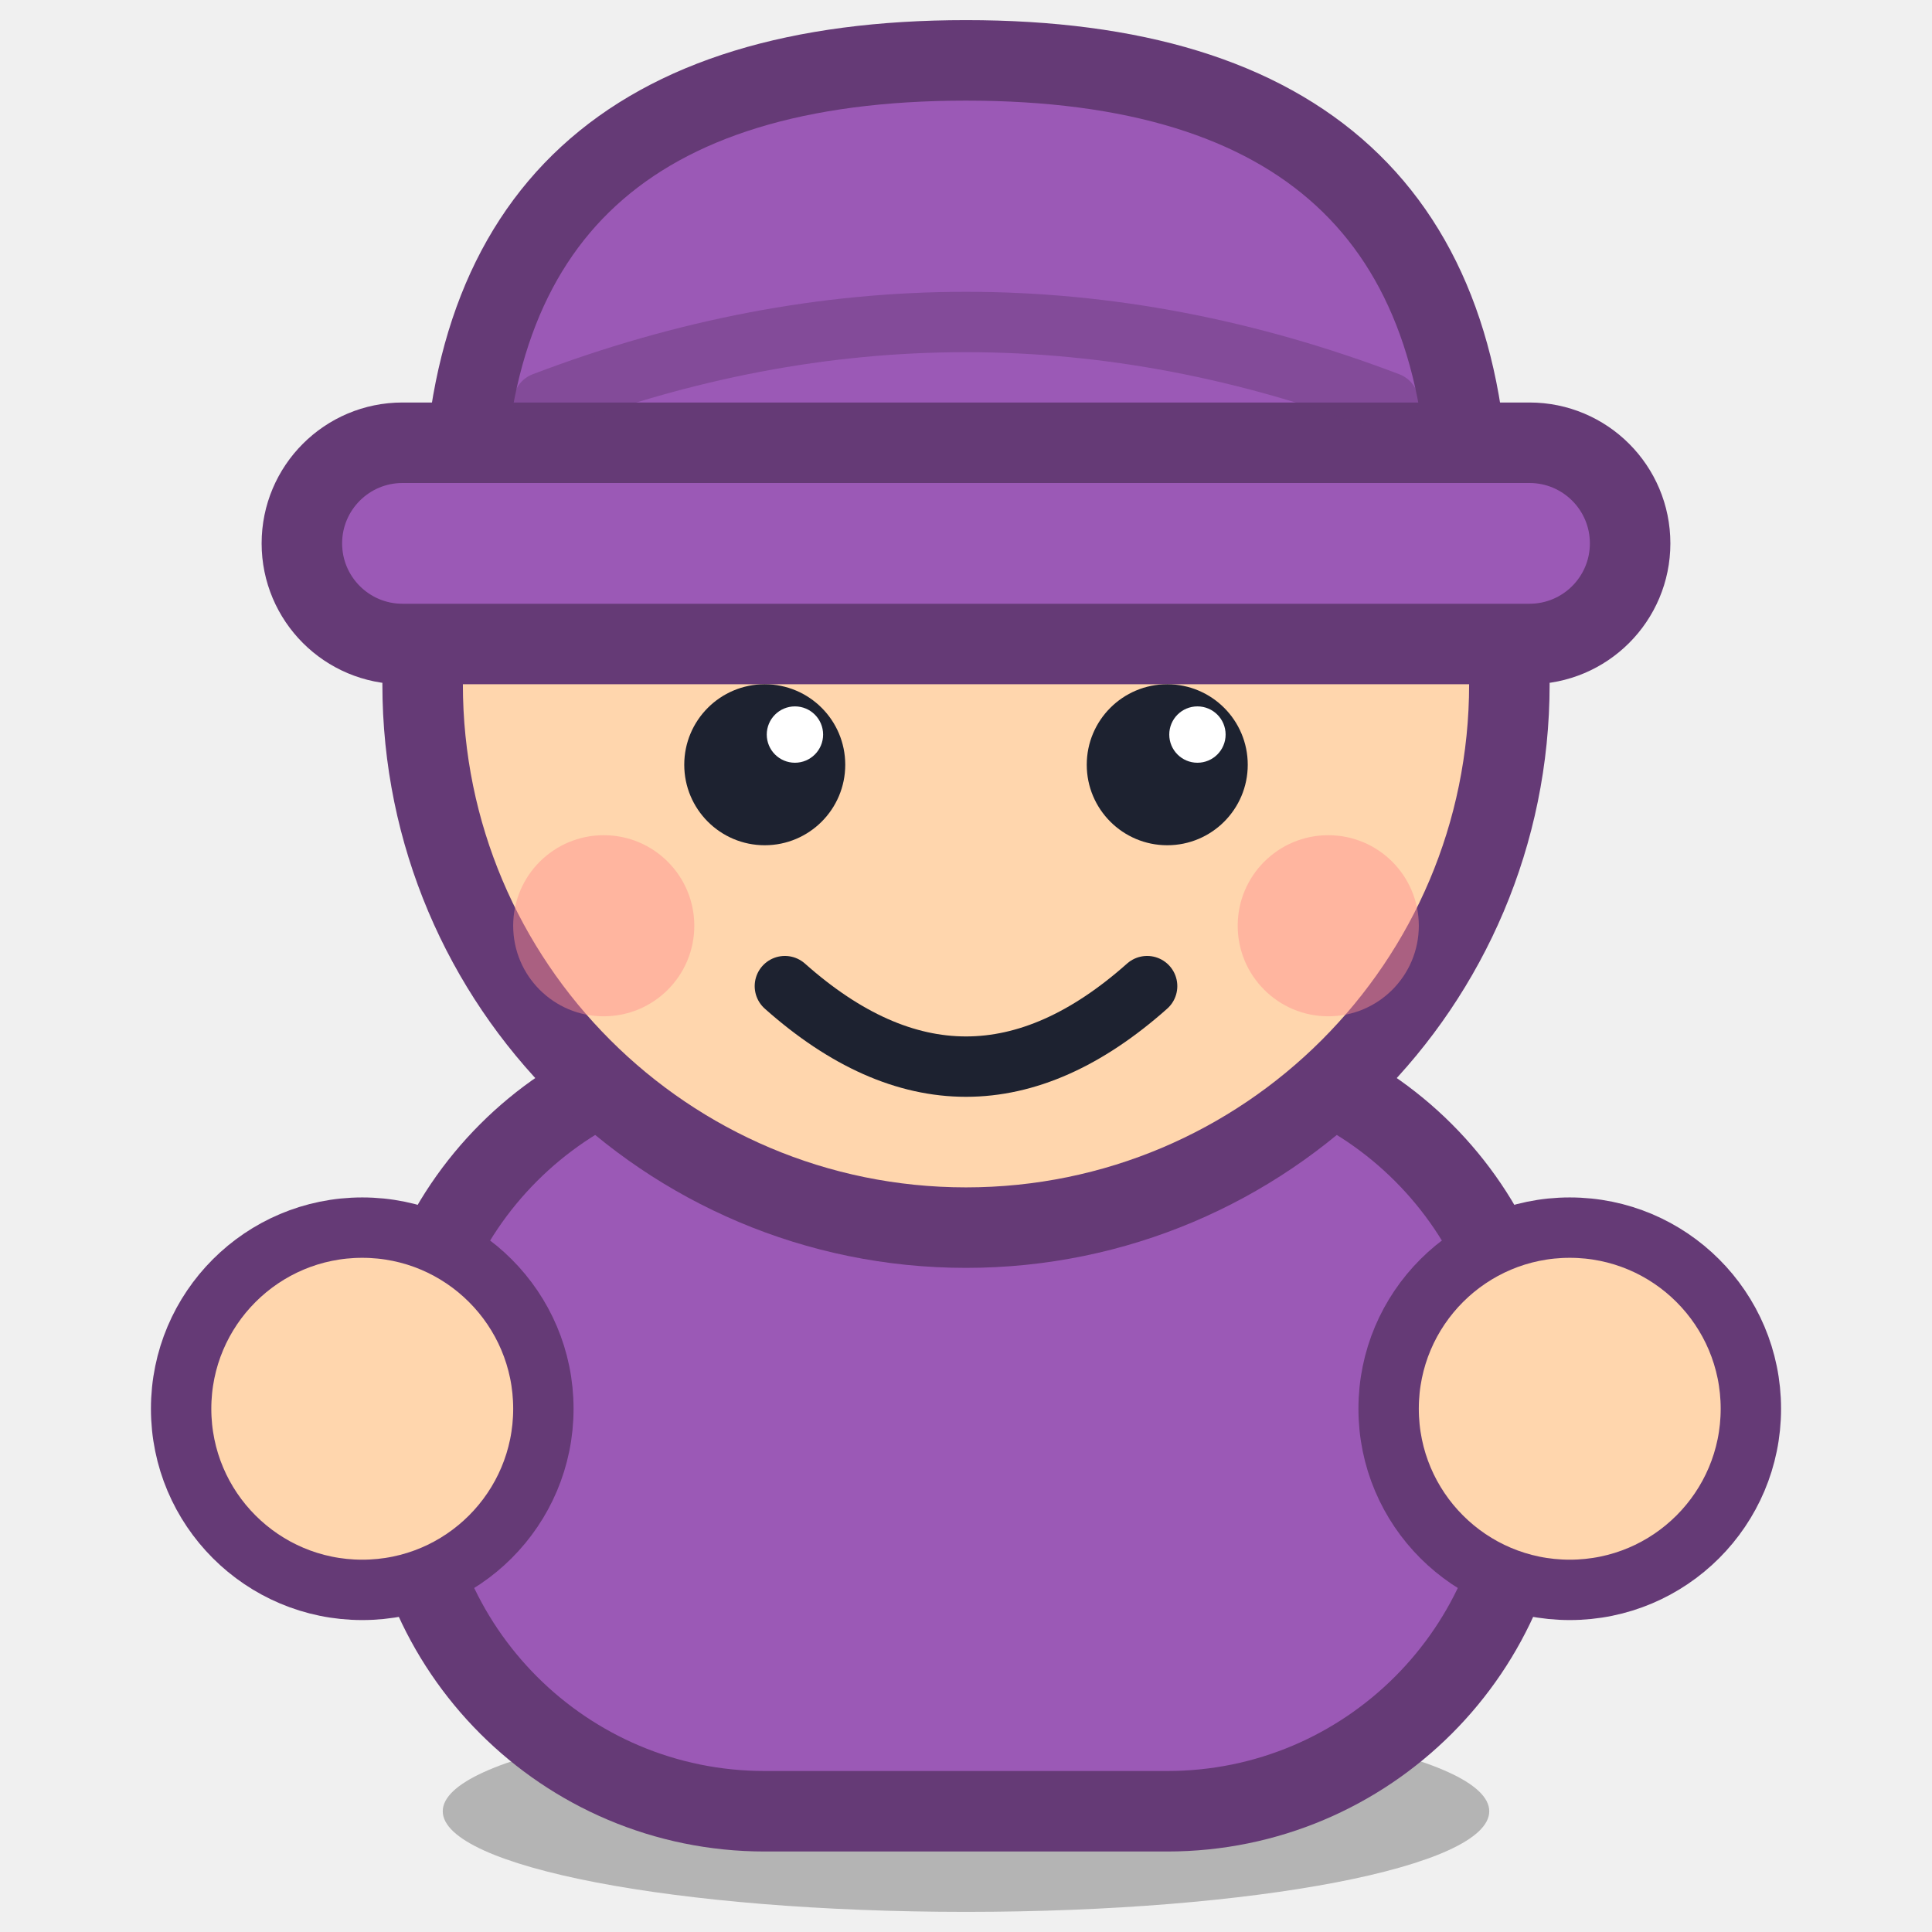
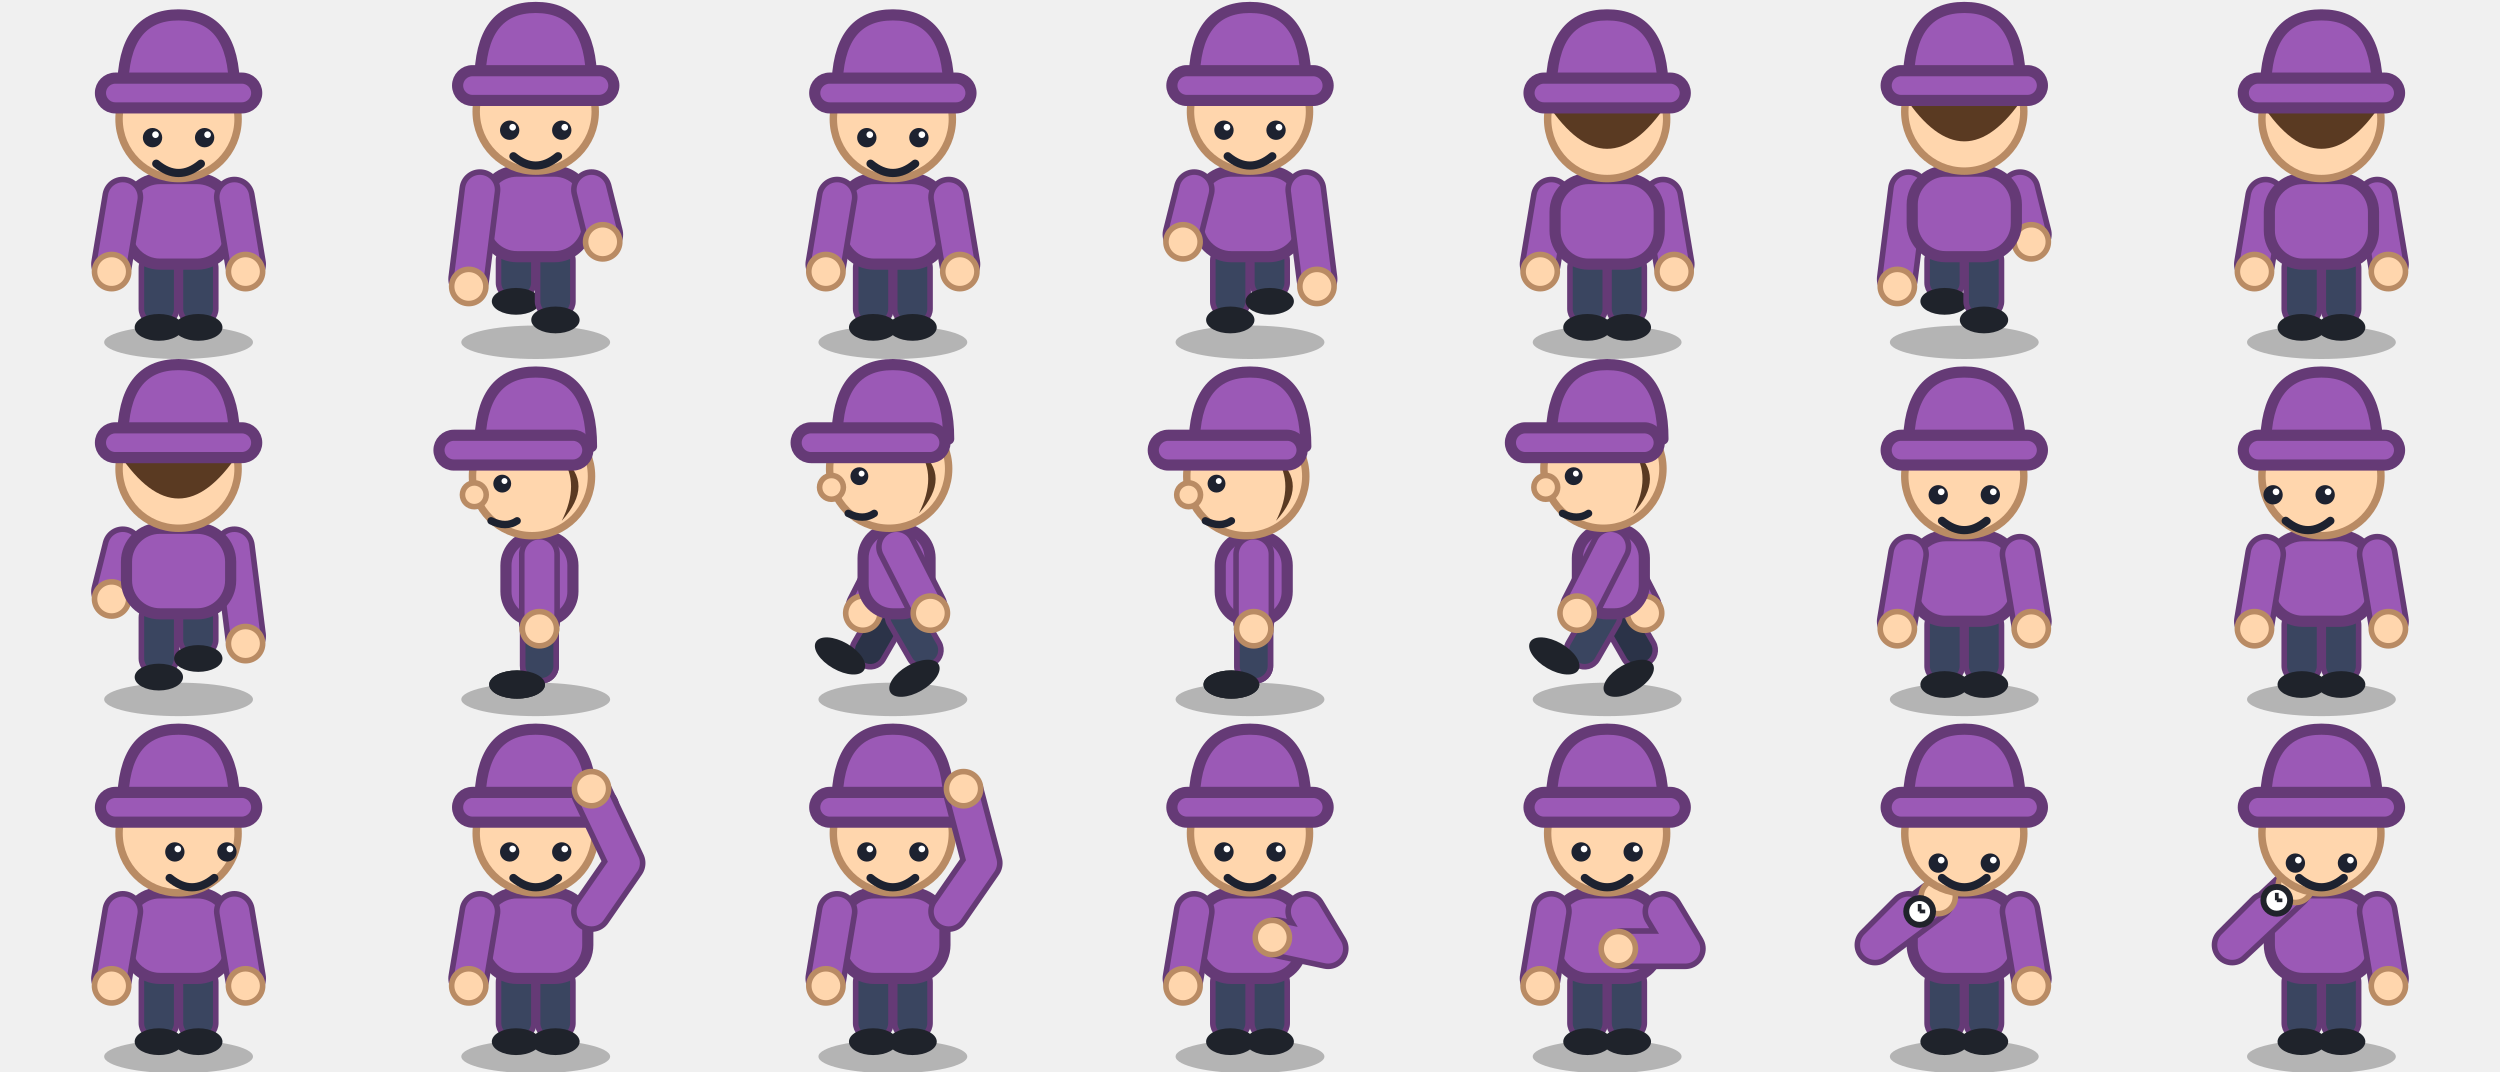
- <svg xmlns="http://www.w3.org/2000/svg" width="96" height="96" viewBox="0 0 96 96">
-   <ellipse cx="48" cy="90" rx="26" ry="5" fill="#000" opacity="0.25" />
-   <rect x="20" y="52" width="56" height="38" rx="18" fill="#9b59b6" stroke="#653a76" stroke-width="4" />
-   <circle cx="18" cy="70" r="9" fill="#ffd6ad" stroke="#653a76" stroke-width="3" />
-   <circle cx="78" cy="70" r="9" fill="#ffd6ad" stroke="#653a76" stroke-width="3" />
-   <circle cx="48" cy="34" r="27" fill="#ffd6ad" stroke="#653a76" stroke-width="4" />
-   <path d="M23 26 Q23 3 48 3 Q73 3 73 26 Z" fill="#9b59b6" stroke="#653a76" stroke-width="4" stroke-linejoin="round" />
-   <rect x="15" y="22" width="66" height="10" rx="5" fill="#9b59b6" stroke="#653a76" stroke-width="4" />
-   <path d="M27 20 Q48 12 69 20" fill="none" stroke="#653a76" stroke-width="3" opacity="0.45" stroke-linecap="round" />
-   <circle cx="38" cy="38" r="4" fill="#1d2230" />
-   <circle cx="58" cy="38" r="4" fill="#1d2230" />
-   <circle cx="39.5" cy="36.5" r="1.4" fill="#fff" />
-   <circle cx="59.5" cy="36.5" r="1.4" fill="#fff" />
-   <path d="M39 49 Q48 57 57 49" fill="none" stroke="#1d2230" stroke-width="3" stroke-linecap="round" />
-   <circle cx="30" cy="46" r="4.5" fill="#ff8f8f" opacity="0.45" />
-   <circle cx="66" cy="46" r="4.5" fill="#ff8f8f" opacity="0.45" />
+ <svg xmlns="http://www.w3.org/2000/svg" width="672" height="288" viewBox="0 0 672 288">
+   <g transform="translate(0 0)">
+     <ellipse cx="48" cy="92" rx="20" ry="4.5" fill="#000" opacity="0.25" />
+     <rect x="38" y="68" width="9.5" height="19" rx="4" fill="#3a4560" stroke="#653a76" stroke-width="1.5" />
+     <ellipse cx="42.7" cy="88" rx="6.5" ry="3.6" fill="#1f232b" />
+     <rect x="48.5" y="68" width="9.5" height="19" rx="4" fill="#3a4560" stroke="#653a76" stroke-width="1.5" />
+     <ellipse cx="53.3" cy="88" rx="6.5" ry="3.6" fill="#1f232b" />
+     <rect x="34" y="48" width="28" height="23" rx="9" fill="#9b59b6" stroke="#653a76" stroke-width="3" />
+     <path d="M33 53 L30 71" fill="none" stroke="#653a76" stroke-width="11" stroke-linecap="round" stroke-linejoin="round" />
+     <path d="M33 53 L30 71" fill="none" stroke="#9b59b6" stroke-width="8" stroke-linecap="round" stroke-linejoin="round" />
+     <circle cx="30" cy="73" r="4.6" fill="#ffd6ad" stroke="#b98b64" stroke-width="1.5" />
+     <circle cx="48" cy="32" r="16" fill="#ffd6ad" stroke="#b98b64" stroke-width="2" />
+     <circle cx="41" cy="37" r="2.6" fill="#1d2230" />
+     <circle cx="55" cy="37" r="2.6" fill="#1d2230" />
+     <circle cx="41.8" cy="36.2" r="0.9" fill="#fff" />
+     <circle cx="55.8" cy="36.2" r="0.9" fill="#fff" />
+     <path d="M42 44 Q48 49 54 44" fill="none" stroke="#1d2230" stroke-width="2.2" stroke-linecap="round" />
+     <path d="M33 24 Q33 4 48 4 Q63 4 63 24 Z" fill="#9b59b6" stroke="#653a76" stroke-width="3" stroke-linejoin="round" />
+     <rect x="27" y="21" width="42" height="8" rx="4" fill="#9b59b6" stroke="#653a76" stroke-width="3" />
+     <path d="M63 53 L66 71" fill="none" stroke="#653a76" stroke-width="11" stroke-linecap="round" stroke-linejoin="round" />
+     <path d="M63 53 L66 71" fill="none" stroke="#9b59b6" stroke-width="8" stroke-linecap="round" stroke-linejoin="round" />
+     <circle cx="66" cy="73" r="4.6" fill="#ffd6ad" stroke="#b98b64" stroke-width="1.5" />
+   </g>
+   <g transform="translate(96 0)">
+     <ellipse cx="48" cy="92" rx="20" ry="4.5" fill="#000" opacity="0.25" />
+     <rect x="38" y="66" width="9.5" height="14" rx="4" fill="#3a4560" stroke="#653a76" stroke-width="1.5" />
+     <ellipse cx="42.7" cy="81" rx="6.5" ry="3.6" fill="#1f232b" />
+     <rect x="48.5" y="66" width="9.5" height="19" rx="4" fill="#3a4560" stroke="#653a76" stroke-width="1.5" />
+     <ellipse cx="53.3" cy="86" rx="6.5" ry="3.6" fill="#1f232b" />
+     <rect x="34" y="46" width="28" height="23" rx="9" fill="#9b59b6" stroke="#653a76" stroke-width="3" />
+     <path d="M33 51 L30 75" fill="none" stroke="#653a76" stroke-width="11" stroke-linecap="round" stroke-linejoin="round" />
+     <path d="M33 51 L30 75" fill="none" stroke="#9b59b6" stroke-width="8" stroke-linecap="round" stroke-linejoin="round" />
+     <circle cx="30" cy="77" r="4.6" fill="#ffd6ad" stroke="#b98b64" stroke-width="1.5" />
+     <circle cx="48" cy="30" r="16" fill="#ffd6ad" stroke="#b98b64" stroke-width="2" />
+     <circle cx="41" cy="35" r="2.6" fill="#1d2230" />
+     <circle cx="55" cy="35" r="2.6" fill="#1d2230" />
+     <circle cx="41.8" cy="34.2" r="0.9" fill="#fff" />
+     <circle cx="55.8" cy="34.2" r="0.9" fill="#fff" />
+     <path d="M42 42 Q48 47 54 42" fill="none" stroke="#1d2230" stroke-width="2.2" stroke-linecap="round" />
+     <path d="M33 22 Q33 2 48 2 Q63 2 63 22 Z" fill="#9b59b6" stroke="#653a76" stroke-width="3" stroke-linejoin="round" />
+     <rect x="27" y="19" width="42" height="8" rx="4" fill="#9b59b6" stroke="#653a76" stroke-width="3" />
+     <path d="M63 51 L66 63" fill="none" stroke="#653a76" stroke-width="11" stroke-linecap="round" stroke-linejoin="round" />
+     <path d="M63 51 L66 63" fill="none" stroke="#9b59b6" stroke-width="8" stroke-linecap="round" stroke-linejoin="round" />
+     <circle cx="66" cy="65" r="4.6" fill="#ffd6ad" stroke="#b98b64" stroke-width="1.5" />
+   </g>
+   <g transform="translate(192 0)">
+     <ellipse cx="48" cy="92" rx="20" ry="4.5" fill="#000" opacity="0.25" />
+     <rect x="38" y="68" width="9.5" height="19" rx="4" fill="#3a4560" stroke="#653a76" stroke-width="1.5" />
+     <ellipse cx="42.7" cy="88" rx="6.5" ry="3.6" fill="#1f232b" />
+     <rect x="48.5" y="68" width="9.5" height="19" rx="4" fill="#3a4560" stroke="#653a76" stroke-width="1.5" />
+     <ellipse cx="53.3" cy="88" rx="6.5" ry="3.6" fill="#1f232b" />
+     <rect x="34" y="48" width="28" height="23" rx="9" fill="#9b59b6" stroke="#653a76" stroke-width="3" />
+     <path d="M33 53 L30 71" fill="none" stroke="#653a76" stroke-width="11" stroke-linecap="round" stroke-linejoin="round" />
+     <path d="M33 53 L30 71" fill="none" stroke="#9b59b6" stroke-width="8" stroke-linecap="round" stroke-linejoin="round" />
+     <circle cx="30" cy="73" r="4.6" fill="#ffd6ad" stroke="#b98b64" stroke-width="1.5" />
+     <circle cx="48" cy="32" r="16" fill="#ffd6ad" stroke="#b98b64" stroke-width="2" />
+     <circle cx="41" cy="37" r="2.6" fill="#1d2230" />
+     <circle cx="55" cy="37" r="2.6" fill="#1d2230" />
+     <circle cx="41.8" cy="36.2" r="0.9" fill="#fff" />
+     <circle cx="55.8" cy="36.2" r="0.9" fill="#fff" />
+     <path d="M42 44 Q48 49 54 44" fill="none" stroke="#1d2230" stroke-width="2.2" stroke-linecap="round" />
+     <path d="M33 24 Q33 4 48 4 Q63 4 63 24 Z" fill="#9b59b6" stroke="#653a76" stroke-width="3" stroke-linejoin="round" />
+     <rect x="27" y="21" width="42" height="8" rx="4" fill="#9b59b6" stroke="#653a76" stroke-width="3" />
+     <path d="M63 53 L66 71" fill="none" stroke="#653a76" stroke-width="11" stroke-linecap="round" stroke-linejoin="round" />
+     <path d="M63 53 L66 71" fill="none" stroke="#9b59b6" stroke-width="8" stroke-linecap="round" stroke-linejoin="round" />
+     <circle cx="66" cy="73" r="4.6" fill="#ffd6ad" stroke="#b98b64" stroke-width="1.5" />
+   </g>
+   <g transform="translate(288 0)">
+     <ellipse cx="48" cy="92" rx="20" ry="4.5" fill="#000" opacity="0.25" />
+     <rect x="38" y="66" width="9.5" height="19" rx="4" fill="#3a4560" stroke="#653a76" stroke-width="1.5" />
+     <ellipse cx="42.7" cy="86" rx="6.5" ry="3.6" fill="#1f232b" />
+     <rect x="48.5" y="66" width="9.5" height="14" rx="4" fill="#3a4560" stroke="#653a76" stroke-width="1.5" />
+     <ellipse cx="53.3" cy="81" rx="6.5" ry="3.6" fill="#1f232b" />
+     <rect x="34" y="46" width="28" height="23" rx="9" fill="#9b59b6" stroke="#653a76" stroke-width="3" />
+     <path d="M33 51 L30 63" fill="none" stroke="#653a76" stroke-width="11" stroke-linecap="round" stroke-linejoin="round" />
+     <path d="M33 51 L30 63" fill="none" stroke="#9b59b6" stroke-width="8" stroke-linecap="round" stroke-linejoin="round" />
+     <circle cx="30" cy="65" r="4.6" fill="#ffd6ad" stroke="#b98b64" stroke-width="1.5" />
+     <circle cx="48" cy="30" r="16" fill="#ffd6ad" stroke="#b98b64" stroke-width="2" />
+     <circle cx="41" cy="35" r="2.6" fill="#1d2230" />
+     <circle cx="55" cy="35" r="2.6" fill="#1d2230" />
+     <circle cx="41.8" cy="34.2" r="0.9" fill="#fff" />
+     <circle cx="55.8" cy="34.2" r="0.9" fill="#fff" />
+     <path d="M42 42 Q48 47 54 42" fill="none" stroke="#1d2230" stroke-width="2.2" stroke-linecap="round" />
+     <path d="M33 22 Q33 2 48 2 Q63 2 63 22 Z" fill="#9b59b6" stroke="#653a76" stroke-width="3" stroke-linejoin="round" />
+     <rect x="27" y="19" width="42" height="8" rx="4" fill="#9b59b6" stroke="#653a76" stroke-width="3" />
+     <path d="M63 51 L66 75" fill="none" stroke="#653a76" stroke-width="11" stroke-linecap="round" stroke-linejoin="round" />
+     <path d="M63 51 L66 75" fill="none" stroke="#9b59b6" stroke-width="8" stroke-linecap="round" stroke-linejoin="round" />
+     <circle cx="66" cy="77" r="4.6" fill="#ffd6ad" stroke="#b98b64" stroke-width="1.5" />
+   </g>
+   <g transform="translate(384 0)">
+     <ellipse cx="48" cy="92" rx="20" ry="4.5" fill="#000" opacity="0.25" />
+     <rect x="38" y="68" width="9.5" height="19" rx="4" fill="#3a4560" stroke="#653a76" stroke-width="1.5" />
+     <ellipse cx="42.7" cy="88" rx="6.5" ry="3.6" fill="#1f232b" />
+     <rect x="48.5" y="68" width="9.5" height="19" rx="4" fill="#3a4560" stroke="#653a76" stroke-width="1.5" />
+     <ellipse cx="53.3" cy="88" rx="6.5" ry="3.6" fill="#1f232b" />
+     <path d="M33 53 L30 71" fill="none" stroke="#653a76" stroke-width="11" stroke-linecap="round" stroke-linejoin="round" />
+     <path d="M33 53 L30 71" fill="none" stroke="#9b59b6" stroke-width="8" stroke-linecap="round" stroke-linejoin="round" />
+     <circle cx="30" cy="73" r="4.6" fill="#ffd6ad" stroke="#b98b64" stroke-width="1.5" />
+     <path d="M63 53 L66 71" fill="none" stroke="#653a76" stroke-width="11" stroke-linecap="round" stroke-linejoin="round" />
+     <path d="M63 53 L66 71" fill="none" stroke="#9b59b6" stroke-width="8" stroke-linecap="round" stroke-linejoin="round" />
+     <circle cx="66" cy="73" r="4.6" fill="#ffd6ad" stroke="#b98b64" stroke-width="1.5" />
+     <rect x="34" y="48" width="28" height="23" rx="9" fill="#9b59b6" stroke="#653a76" stroke-width="3" />
+     <circle cx="48" cy="32" r="16" fill="#ffd6ad" stroke="#b98b64" stroke-width="2" />
+     <path d="M32 28 Q48 52 64 28 L64 26 L32 26Z" fill="#5a3a22" />
+     <path d="M33 24 Q33 4 48 4 Q63 4 63 24 Z" fill="#9b59b6" stroke="#653a76" stroke-width="3" stroke-linejoin="round" />
+     <rect x="27" y="21" width="42" height="8" rx="4" fill="#9b59b6" stroke="#653a76" stroke-width="3" />
+   </g>
+   <g transform="translate(480 0)">
+     <ellipse cx="48" cy="92" rx="20" ry="4.5" fill="#000" opacity="0.25" />
+     <rect x="38" y="66" width="9.5" height="14" rx="4" fill="#3a4560" stroke="#653a76" stroke-width="1.5" />
+     <ellipse cx="42.7" cy="81" rx="6.5" ry="3.6" fill="#1f232b" />
+     <rect x="48.5" y="66" width="9.5" height="19" rx="4" fill="#3a4560" stroke="#653a76" stroke-width="1.5" />
+     <ellipse cx="53.3" cy="86" rx="6.5" ry="3.6" fill="#1f232b" />
+     <path d="M33 51 L30 75" fill="none" stroke="#653a76" stroke-width="11" stroke-linecap="round" stroke-linejoin="round" />
+     <path d="M33 51 L30 75" fill="none" stroke="#9b59b6" stroke-width="8" stroke-linecap="round" stroke-linejoin="round" />
+     <circle cx="30" cy="77" r="4.6" fill="#ffd6ad" stroke="#b98b64" stroke-width="1.5" />
+     <path d="M63 51 L66 63" fill="none" stroke="#653a76" stroke-width="11" stroke-linecap="round" stroke-linejoin="round" />
+     <path d="M63 51 L66 63" fill="none" stroke="#9b59b6" stroke-width="8" stroke-linecap="round" stroke-linejoin="round" />
+     <circle cx="66" cy="65" r="4.6" fill="#ffd6ad" stroke="#b98b64" stroke-width="1.5" />
+     <rect x="34" y="46" width="28" height="23" rx="9" fill="#9b59b6" stroke="#653a76" stroke-width="3" />
+     <circle cx="48" cy="30" r="16" fill="#ffd6ad" stroke="#b98b64" stroke-width="2" />
+     <path d="M32 26 Q48 50 64 26 L64 24 L32 24Z" fill="#5a3a22" />
+     <path d="M33 22 Q33 2 48 2 Q63 2 63 22 Z" fill="#9b59b6" stroke="#653a76" stroke-width="3" stroke-linejoin="round" />
+     <rect x="27" y="19" width="42" height="8" rx="4" fill="#9b59b6" stroke="#653a76" stroke-width="3" />
+   </g>
+   <g transform="translate(576 0)">
+     <ellipse cx="48" cy="92" rx="20" ry="4.5" fill="#000" opacity="0.25" />
+     <rect x="38" y="68" width="9.5" height="19" rx="4" fill="#3a4560" stroke="#653a76" stroke-width="1.5" />
+     <ellipse cx="42.7" cy="88" rx="6.5" ry="3.6" fill="#1f232b" />
+     <rect x="48.5" y="68" width="9.5" height="19" rx="4" fill="#3a4560" stroke="#653a76" stroke-width="1.5" />
+     <ellipse cx="53.3" cy="88" rx="6.5" ry="3.6" fill="#1f232b" />
+     <path d="M33 53 L30 71" fill="none" stroke="#653a76" stroke-width="11" stroke-linecap="round" stroke-linejoin="round" />
+     <path d="M33 53 L30 71" fill="none" stroke="#9b59b6" stroke-width="8" stroke-linecap="round" stroke-linejoin="round" />
+     <circle cx="30" cy="73" r="4.6" fill="#ffd6ad" stroke="#b98b64" stroke-width="1.5" />
+     <path d="M63 53 L66 71" fill="none" stroke="#653a76" stroke-width="11" stroke-linecap="round" stroke-linejoin="round" />
+     <path d="M63 53 L66 71" fill="none" stroke="#9b59b6" stroke-width="8" stroke-linecap="round" stroke-linejoin="round" />
+     <circle cx="66" cy="73" r="4.6" fill="#ffd6ad" stroke="#b98b64" stroke-width="1.5" />
+     <rect x="34" y="48" width="28" height="23" rx="9" fill="#9b59b6" stroke="#653a76" stroke-width="3" />
+     <circle cx="48" cy="32" r="16" fill="#ffd6ad" stroke="#b98b64" stroke-width="2" />
+     <path d="M32 28 Q48 52 64 28 L64 26 L32 26Z" fill="#5a3a22" />
+     <path d="M33 24 Q33 4 48 4 Q63 4 63 24 Z" fill="#9b59b6" stroke="#653a76" stroke-width="3" stroke-linejoin="round" />
+     <rect x="27" y="21" width="42" height="8" rx="4" fill="#9b59b6" stroke="#653a76" stroke-width="3" />
+   </g>
+   <g transform="translate(0 96)">
+     <ellipse cx="48" cy="92" rx="20" ry="4.5" fill="#000" opacity="0.25" />
+     <rect x="38" y="66" width="9.5" height="19" rx="4" fill="#3a4560" stroke="#653a76" stroke-width="1.5" />
+     <ellipse cx="42.7" cy="86" rx="6.5" ry="3.6" fill="#1f232b" />
+     <rect x="48.5" y="66" width="9.5" height="14" rx="4" fill="#3a4560" stroke="#653a76" stroke-width="1.5" />
+     <ellipse cx="53.3" cy="81" rx="6.5" ry="3.6" fill="#1f232b" />
+     <path d="M33 51 L30 63" fill="none" stroke="#653a76" stroke-width="11" stroke-linecap="round" stroke-linejoin="round" />
+     <path d="M33 51 L30 63" fill="none" stroke="#9b59b6" stroke-width="8" stroke-linecap="round" stroke-linejoin="round" />
+     <circle cx="30" cy="65" r="4.6" fill="#ffd6ad" stroke="#b98b64" stroke-width="1.5" />
+     <path d="M63 51 L66 75" fill="none" stroke="#653a76" stroke-width="11" stroke-linecap="round" stroke-linejoin="round" />
+     <path d="M63 51 L66 75" fill="none" stroke="#9b59b6" stroke-width="8" stroke-linecap="round" stroke-linejoin="round" />
+     <circle cx="66" cy="77" r="4.6" fill="#ffd6ad" stroke="#b98b64" stroke-width="1.5" />
+     <rect x="34" y="46" width="28" height="23" rx="9" fill="#9b59b6" stroke="#653a76" stroke-width="3" />
+     <circle cx="48" cy="30" r="16" fill="#ffd6ad" stroke="#b98b64" stroke-width="2" />
+     <path d="M32 26 Q48 50 64 26 L64 24 L32 24Z" fill="#5a3a22" />
+     <path d="M33 22 Q33 2 48 2 Q63 2 63 22 Z" fill="#9b59b6" stroke="#653a76" stroke-width="3" stroke-linejoin="round" />
+     <rect x="27" y="19" width="42" height="8" rx="4" fill="#9b59b6" stroke="#653a76" stroke-width="3" />
+   </g>
+   <g transform="translate(96 96)">
+     <ellipse cx="48" cy="92" rx="20" ry="4.5" fill="#000" opacity="0.25" />
+     <g transform="rotate(0 49 68)">
+       <rect x="44.5" y="68" width="9" height="19" rx="4" fill="#2b3348" stroke="#653a76" stroke-width="1.5" />
+       <ellipse cx="43" cy="88" rx="7.5" ry="3.8" fill="#1f232b" />
+     </g>
+     <g transform="rotate(0 49 53)">
+       <path d="M49 53 L49 71" fill="none" stroke="#653a76" stroke-width="11" stroke-linecap="round" stroke-linejoin="round" />
+       <path d="M49 53 L49 71" fill="none" stroke="#9b59b6" stroke-width="8" stroke-linecap="round" stroke-linejoin="round" />
+       <circle cx="49" cy="73" r="4.6" fill="#ffd6ad" stroke="#b98b64" stroke-width="1.5" />
+     </g>
+     <g transform="rotate(0 49 68)">
+       <rect x="44.5" y="68" width="9" height="19" rx="4" fill="#3a4560" stroke="#653a76" stroke-width="1.5" />
+       <ellipse cx="43" cy="88" rx="7.5" ry="3.8" fill="#1f232b" />
+     </g>
+     <rect x="40" y="48" width="18" height="23" rx="8" fill="#9b59b6" stroke="#653a76" stroke-width="3" />
+     <g transform="rotate(0 49 53)">
+       <path d="M49 53 L49 71" fill="none" stroke="#653a76" stroke-width="11" stroke-linecap="round" stroke-linejoin="round" />
+       <path d="M49 53 L49 71" fill="none" stroke="#9b59b6" stroke-width="8" stroke-linecap="round" stroke-linejoin="round" />
+       <circle cx="49" cy="73" r="4.6" fill="#ffd6ad" stroke="#b98b64" stroke-width="1.5" />
+     </g>
+     <circle cx="47" cy="32" r="16" fill="#ffd6ad" stroke="#b98b64" stroke-width="2" />
+     <path d="M55 27 Q64 34 55 44 Q60 34 55 27Z" fill="#5a3a22" />
+     <circle cx="31.5" cy="37" r="3.2" fill="#ffd6ad" stroke="#b98b64" stroke-width="1.5" />
+     <circle cx="39" cy="34" r="2.4" fill="#1d2230" />
+     <circle cx="39.6" cy="33.3" r="0.8" fill="#fff" />
+     <path d="M36 44 Q40 46 43 44" fill="none" stroke="#1d2230" stroke-width="2" stroke-linecap="round" />
+     <path d="M33 24 Q33 4 48 4 Q63 4 63 24 Z" fill="#9b59b6" stroke="#653a76" stroke-width="3" stroke-linejoin="round" />
+     <rect x="22" y="21" width="40" height="8" rx="4" fill="#9b59b6" stroke="#653a76" stroke-width="3" />
+   </g>
+   <g transform="translate(192 96)">
+     <ellipse cx="48" cy="92" rx="20" ry="4.5" fill="#000" opacity="0.25" />
+     <g transform="rotate(30 49 66)">
+       <rect x="44.5" y="66" width="9" height="19" rx="4" fill="#2b3348" stroke="#653a76" stroke-width="1.5" />
+       <ellipse cx="43" cy="86" rx="7.5" ry="3.8" fill="#1f232b" />
+     </g>
+     <g transform="rotate(27 49 51)">
+       <path d="M49 51 L49 69" fill="none" stroke="#653a76" stroke-width="11" stroke-linecap="round" stroke-linejoin="round" />
+       <path d="M49 51 L49 69" fill="none" stroke="#9b59b6" stroke-width="8" stroke-linecap="round" stroke-linejoin="round" />
+       <circle cx="49" cy="71" r="4.6" fill="#ffd6ad" stroke="#b98b64" stroke-width="1.5" />
+     </g>
+     <g transform="rotate(-30 49 66)">
+       <rect x="44.5" y="66" width="9" height="19" rx="4" fill="#3a4560" stroke="#653a76" stroke-width="1.5" />
+       <ellipse cx="43" cy="86" rx="7.5" ry="3.8" fill="#1f232b" />
+     </g>
+     <rect x="40" y="46" width="18" height="23" rx="8" fill="#9b59b6" stroke="#653a76" stroke-width="3" />
+     <g transform="rotate(-27 49 51)">
+       <path d="M49 51 L49 69" fill="none" stroke="#653a76" stroke-width="11" stroke-linecap="round" stroke-linejoin="round" />
+       <path d="M49 51 L49 69" fill="none" stroke="#9b59b6" stroke-width="8" stroke-linecap="round" stroke-linejoin="round" />
+       <circle cx="49" cy="71" r="4.6" fill="#ffd6ad" stroke="#b98b64" stroke-width="1.5" />
+     </g>
+     <circle cx="47" cy="30" r="16" fill="#ffd6ad" stroke="#b98b64" stroke-width="2" />
+     <path d="M55 25 Q64 32 55 42 Q60 32 55 25Z" fill="#5a3a22" />
+     <circle cx="31.5" cy="35" r="3.2" fill="#ffd6ad" stroke="#b98b64" stroke-width="1.5" />
+     <circle cx="39" cy="32" r="2.4" fill="#1d2230" />
+     <circle cx="39.6" cy="31.3" r="0.8" fill="#fff" />
+     <path d="M36 42 Q40 44 43 42" fill="none" stroke="#1d2230" stroke-width="2" stroke-linecap="round" />
+     <path d="M33 22 Q33 2 48 2 Q63 2 63 22 Z" fill="#9b59b6" stroke="#653a76" stroke-width="3" stroke-linejoin="round" />
+     <rect x="22" y="19" width="40" height="8" rx="4" fill="#9b59b6" stroke="#653a76" stroke-width="3" />
+   </g>
+   <g transform="translate(288 96)">
+     <ellipse cx="48" cy="92" rx="20" ry="4.5" fill="#000" opacity="0.25" />
+     <g transform="rotate(3.67394039744206e-15 49 68)">
+       <rect x="44.5" y="68" width="9" height="19" rx="4" fill="#2b3348" stroke="#653a76" stroke-width="1.5" />
+       <ellipse cx="43" cy="88" rx="7.5" ry="3.8" fill="#1f232b" />
+     </g>
+     <g transform="rotate(3.306546357697854e-15 49 53)">
+       <path d="M49 53 L49 71" fill="none" stroke="#653a76" stroke-width="11" stroke-linecap="round" stroke-linejoin="round" />
+       <path d="M49 53 L49 71" fill="none" stroke="#9b59b6" stroke-width="8" stroke-linecap="round" stroke-linejoin="round" />
+       <circle cx="49" cy="73" r="4.6" fill="#ffd6ad" stroke="#b98b64" stroke-width="1.5" />
+     </g>
+     <g transform="rotate(-3.67394039744206e-15 49 68)">
+       <rect x="44.5" y="68" width="9" height="19" rx="4" fill="#3a4560" stroke="#653a76" stroke-width="1.5" />
+       <ellipse cx="43" cy="88" rx="7.5" ry="3.8" fill="#1f232b" />
+     </g>
+     <rect x="40" y="48" width="18" height="23" rx="8" fill="#9b59b6" stroke="#653a76" stroke-width="3" />
+     <g transform="rotate(-3.306546357697854e-15 49 53)">
+       <path d="M49 53 L49 71" fill="none" stroke="#653a76" stroke-width="11" stroke-linecap="round" stroke-linejoin="round" />
+       <path d="M49 53 L49 71" fill="none" stroke="#9b59b6" stroke-width="8" stroke-linecap="round" stroke-linejoin="round" />
+       <circle cx="49" cy="73" r="4.6" fill="#ffd6ad" stroke="#b98b64" stroke-width="1.5" />
+     </g>
+     <circle cx="47" cy="32" r="16" fill="#ffd6ad" stroke="#b98b64" stroke-width="2" />
+     <path d="M55 27 Q64 34 55 44 Q60 34 55 27Z" fill="#5a3a22" />
+     <circle cx="31.5" cy="37" r="3.2" fill="#ffd6ad" stroke="#b98b64" stroke-width="1.5" />
+     <circle cx="39" cy="34" r="2.4" fill="#1d2230" />
+     <circle cx="39.6" cy="33.3" r="0.8" fill="#fff" />
+     <path d="M36 44 Q40 46 43 44" fill="none" stroke="#1d2230" stroke-width="2" stroke-linecap="round" />
+     <path d="M33 24 Q33 4 48 4 Q63 4 63 24 Z" fill="#9b59b6" stroke="#653a76" stroke-width="3" stroke-linejoin="round" />
+     <rect x="22" y="21" width="40" height="8" rx="4" fill="#9b59b6" stroke="#653a76" stroke-width="3" />
+   </g>
+   <g transform="translate(384 96)">
+     <ellipse cx="48" cy="92" rx="20" ry="4.5" fill="#000" opacity="0.25" />
+     <g transform="rotate(-30 49 66)">
+       <rect x="44.5" y="66" width="9" height="19" rx="4" fill="#2b3348" stroke="#653a76" stroke-width="1.5" />
+       <ellipse cx="43" cy="86" rx="7.5" ry="3.8" fill="#1f232b" />
+     </g>
+     <g transform="rotate(-27 49 51)">
+       <path d="M49 51 L49 69" fill="none" stroke="#653a76" stroke-width="11" stroke-linecap="round" stroke-linejoin="round" />
+       <path d="M49 51 L49 69" fill="none" stroke="#9b59b6" stroke-width="8" stroke-linecap="round" stroke-linejoin="round" />
+       <circle cx="49" cy="71" r="4.6" fill="#ffd6ad" stroke="#b98b64" stroke-width="1.5" />
+     </g>
+     <g transform="rotate(30 49 66)">
+       <rect x="44.5" y="66" width="9" height="19" rx="4" fill="#3a4560" stroke="#653a76" stroke-width="1.5" />
+       <ellipse cx="43" cy="86" rx="7.5" ry="3.8" fill="#1f232b" />
+     </g>
+     <rect x="40" y="46" width="18" height="23" rx="8" fill="#9b59b6" stroke="#653a76" stroke-width="3" />
+     <g transform="rotate(27 49 51)">
+       <path d="M49 51 L49 69" fill="none" stroke="#653a76" stroke-width="11" stroke-linecap="round" stroke-linejoin="round" />
+       <path d="M49 51 L49 69" fill="none" stroke="#9b59b6" stroke-width="8" stroke-linecap="round" stroke-linejoin="round" />
+       <circle cx="49" cy="71" r="4.6" fill="#ffd6ad" stroke="#b98b64" stroke-width="1.5" />
+     </g>
+     <circle cx="47" cy="30" r="16" fill="#ffd6ad" stroke="#b98b64" stroke-width="2" />
+     <path d="M55 25 Q64 32 55 42 Q60 32 55 25Z" fill="#5a3a22" />
+     <circle cx="31.5" cy="35" r="3.2" fill="#ffd6ad" stroke="#b98b64" stroke-width="1.5" />
+     <circle cx="39" cy="32" r="2.4" fill="#1d2230" />
+     <circle cx="39.6" cy="31.3" r="0.8" fill="#fff" />
+     <path d="M36 42 Q40 44 43 42" fill="none" stroke="#1d2230" stroke-width="2" stroke-linecap="round" />
+     <path d="M33 22 Q33 2 48 2 Q63 2 63 22 Z" fill="#9b59b6" stroke="#653a76" stroke-width="3" stroke-linejoin="round" />
+     <rect x="22" y="19" width="40" height="8" rx="4" fill="#9b59b6" stroke="#653a76" stroke-width="3" />
+   </g>
+   <g transform="translate(480 96)">
+     <ellipse cx="48" cy="92" rx="20" ry="4.5" fill="#000" opacity="0.25" />
+     <rect x="38" y="68" width="9.5" height="19" rx="4" fill="#3a4560" stroke="#653a76" stroke-width="1.5" />
+     <ellipse cx="42.7" cy="88" rx="6.5" ry="3.6" fill="#1f232b" />
+     <rect x="48.5" y="68" width="9.5" height="19" rx="4" fill="#3a4560" stroke="#653a76" stroke-width="1.5" />
+     <ellipse cx="53.3" cy="88" rx="6.5" ry="3.6" fill="#1f232b" />
+     <rect x="34" y="48" width="28" height="23" rx="9" fill="#9b59b6" stroke="#653a76" stroke-width="3" />
+     <path d="M33 53 L30 71" fill="none" stroke="#653a76" stroke-width="11" stroke-linecap="round" stroke-linejoin="round" />
+     <path d="M33 53 L30 71" fill="none" stroke="#9b59b6" stroke-width="8" stroke-linecap="round" stroke-linejoin="round" />
+     <circle cx="30" cy="73" r="4.6" fill="#ffd6ad" stroke="#b98b64" stroke-width="1.5" />
+     <circle cx="48" cy="32" r="16" fill="#ffd6ad" stroke="#b98b64" stroke-width="2" />
+     <circle cx="41" cy="37" r="2.6" fill="#1d2230" />
+     <circle cx="55" cy="37" r="2.6" fill="#1d2230" />
+     <circle cx="41.8" cy="36.2" r="0.9" fill="#fff" />
+     <circle cx="55.8" cy="36.2" r="0.9" fill="#fff" />
+     <path d="M42 44 Q48 49 54 44" fill="none" stroke="#1d2230" stroke-width="2.2" stroke-linecap="round" />
+     <path d="M33 24 Q33 4 48 4 Q63 4 63 24 Z" fill="#9b59b6" stroke="#653a76" stroke-width="3" stroke-linejoin="round" />
+     <rect x="27" y="21" width="42" height="8" rx="4" fill="#9b59b6" stroke="#653a76" stroke-width="3" />
+     <path d="M63 53 L66 71" fill="none" stroke="#653a76" stroke-width="11" stroke-linecap="round" stroke-linejoin="round" />
+     <path d="M63 53 L66 71" fill="none" stroke="#9b59b6" stroke-width="8" stroke-linecap="round" stroke-linejoin="round" />
+     <circle cx="66" cy="73" r="4.6" fill="#ffd6ad" stroke="#b98b64" stroke-width="1.5" />
+   </g>
+   <g transform="translate(576 96)">
+     <ellipse cx="48" cy="92" rx="20" ry="4.5" fill="#000" opacity="0.25" />
+     <rect x="38" y="68" width="9.5" height="19" rx="4" fill="#3a4560" stroke="#653a76" stroke-width="1.5" />
+     <ellipse cx="42.7" cy="88" rx="6.5" ry="3.6" fill="#1f232b" />
+     <rect x="48.5" y="68" width="9.5" height="19" rx="4" fill="#3a4560" stroke="#653a76" stroke-width="1.5" />
+     <ellipse cx="53.3" cy="88" rx="6.5" ry="3.6" fill="#1f232b" />
+     <rect x="34" y="48" width="28" height="23" rx="9" fill="#9b59b6" stroke="#653a76" stroke-width="3" />
+     <path d="M33 53 L30 71" fill="none" stroke="#653a76" stroke-width="11" stroke-linecap="round" stroke-linejoin="round" />
+     <path d="M33 53 L30 71" fill="none" stroke="#9b59b6" stroke-width="8" stroke-linecap="round" stroke-linejoin="round" />
+     <circle cx="30" cy="73" r="4.6" fill="#ffd6ad" stroke="#b98b64" stroke-width="1.5" />
+     <circle cx="48" cy="32" r="16" fill="#ffd6ad" stroke="#b98b64" stroke-width="2" />
+     <circle cx="35" cy="37" r="2.6" fill="#1d2230" />
+     <circle cx="49" cy="37" r="2.6" fill="#1d2230" />
+     <circle cx="35.8" cy="36.2" r="0.9" fill="#fff" />
+     <circle cx="49.8" cy="36.2" r="0.9" fill="#fff" />
+     <path d="M38.4 44 Q44.4 49 50.4 44" fill="none" stroke="#1d2230" stroke-width="2.2" stroke-linecap="round" />
+     <path d="M33 24 Q33 4 48 4 Q63 4 63 24 Z" fill="#9b59b6" stroke="#653a76" stroke-width="3" stroke-linejoin="round" />
+     <rect x="27" y="21" width="42" height="8" rx="4" fill="#9b59b6" stroke="#653a76" stroke-width="3" />
+     <path d="M63 53 L66 71" fill="none" stroke="#653a76" stroke-width="11" stroke-linecap="round" stroke-linejoin="round" />
+     <path d="M63 53 L66 71" fill="none" stroke="#9b59b6" stroke-width="8" stroke-linecap="round" stroke-linejoin="round" />
+     <circle cx="66" cy="73" r="4.6" fill="#ffd6ad" stroke="#b98b64" stroke-width="1.5" />
+   </g>
+   <g transform="translate(0 192)">
+     <ellipse cx="48" cy="92" rx="20" ry="4.5" fill="#000" opacity="0.25" />
+     <rect x="38" y="68" width="9.5" height="19" rx="4" fill="#3a4560" stroke="#653a76" stroke-width="1.5" />
+     <ellipse cx="42.7" cy="88" rx="6.5" ry="3.6" fill="#1f232b" />
+     <rect x="48.5" y="68" width="9.5" height="19" rx="4" fill="#3a4560" stroke="#653a76" stroke-width="1.5" />
+     <ellipse cx="53.3" cy="88" rx="6.5" ry="3.6" fill="#1f232b" />
+     <rect x="34" y="48" width="28" height="23" rx="9" fill="#9b59b6" stroke="#653a76" stroke-width="3" />
+     <path d="M33 53 L30 71" fill="none" stroke="#653a76" stroke-width="11" stroke-linecap="round" stroke-linejoin="round" />
+     <path d="M33 53 L30 71" fill="none" stroke="#9b59b6" stroke-width="8" stroke-linecap="round" stroke-linejoin="round" />
+     <circle cx="30" cy="73" r="4.6" fill="#ffd6ad" stroke="#b98b64" stroke-width="1.5" />
+     <circle cx="48" cy="32" r="16" fill="#ffd6ad" stroke="#b98b64" stroke-width="2" />
+     <circle cx="47" cy="37" r="2.6" fill="#1d2230" />
+     <circle cx="61" cy="37" r="2.6" fill="#1d2230" />
+     <circle cx="47.8" cy="36.2" r="0.9" fill="#fff" />
+     <circle cx="61.8" cy="36.2" r="0.9" fill="#fff" />
+     <path d="M45.6 44 Q51.6 49 57.6 44" fill="none" stroke="#1d2230" stroke-width="2.2" stroke-linecap="round" />
+     <path d="M33 24 Q33 4 48 4 Q63 4 63 24 Z" fill="#9b59b6" stroke="#653a76" stroke-width="3" stroke-linejoin="round" />
+     <rect x="27" y="21" width="42" height="8" rx="4" fill="#9b59b6" stroke="#653a76" stroke-width="3" />
+     <path d="M63 53 L66 71" fill="none" stroke="#653a76" stroke-width="11" stroke-linecap="round" stroke-linejoin="round" />
+     <path d="M63 53 L66 71" fill="none" stroke="#9b59b6" stroke-width="8" stroke-linecap="round" stroke-linejoin="round" />
+     <circle cx="66" cy="73" r="4.6" fill="#ffd6ad" stroke="#b98b64" stroke-width="1.5" />
+   </g>
+   <g transform="translate(96 192)">
+     <ellipse cx="48" cy="92" rx="20" ry="4.5" fill="#000" opacity="0.25" />
+     <rect x="38" y="68" width="9.5" height="19" rx="4" fill="#3a4560" stroke="#653a76" stroke-width="1.5" />
+     <ellipse cx="42.7" cy="88" rx="6.5" ry="3.6" fill="#1f232b" />
+     <rect x="48.5" y="68" width="9.5" height="19" rx="4" fill="#3a4560" stroke="#653a76" stroke-width="1.5" />
+     <ellipse cx="53.3" cy="88" rx="6.5" ry="3.6" fill="#1f232b" />
+     <rect x="34" y="48" width="28" height="23" rx="9" fill="#9b59b6" stroke="#653a76" stroke-width="3" />
+     <path d="M33 53 L30 71" fill="none" stroke="#653a76" stroke-width="11" stroke-linecap="round" stroke-linejoin="round" />
+     <path d="M33 53 L30 71" fill="none" stroke="#9b59b6" stroke-width="8" stroke-linecap="round" stroke-linejoin="round" />
+     <circle cx="30" cy="73" r="4.6" fill="#ffd6ad" stroke="#b98b64" stroke-width="1.5" />
+     <circle cx="48" cy="32" r="16" fill="#ffd6ad" stroke="#b98b64" stroke-width="2" />
+     <circle cx="41" cy="37" r="2.6" fill="#1d2230" />
+     <circle cx="55" cy="37" r="2.6" fill="#1d2230" />
+     <circle cx="41.8" cy="36.2" r="0.9" fill="#fff" />
+     <circle cx="55.8" cy="36.2" r="0.9" fill="#fff" />
+     <path d="M42 44 Q48 49 54 44" fill="none" stroke="#1d2230" stroke-width="2.2" stroke-linecap="round" />
+     <path d="M33 24 Q33 4 48 4 Q63 4 63 24 Z" fill="#9b59b6" stroke="#653a76" stroke-width="3" stroke-linejoin="round" />
+     <rect x="27" y="21" width="42" height="8" rx="4" fill="#9b59b6" stroke="#653a76" stroke-width="3" />
+     <path d="M63 53 L72 40 L63 21" fill="none" stroke="#653a76" stroke-width="11" stroke-linecap="round" stroke-linejoin="round" />
+     <path d="M63 53 L72 40 L63 21" fill="none" stroke="#9b59b6" stroke-width="8" stroke-linecap="round" stroke-linejoin="round" />
+     <circle cx="63" cy="20" r="4.6" fill="#ffd6ad" stroke="#b98b64" stroke-width="1.5" />
+   </g>
+   <g transform="translate(192 192)">
+     <ellipse cx="48" cy="92" rx="20" ry="4.5" fill="#000" opacity="0.25" />
+     <rect x="38" y="68" width="9.5" height="19" rx="4" fill="#3a4560" stroke="#653a76" stroke-width="1.5" />
+     <ellipse cx="42.7" cy="88" rx="6.5" ry="3.6" fill="#1f232b" />
+     <rect x="48.5" y="68" width="9.5" height="19" rx="4" fill="#3a4560" stroke="#653a76" stroke-width="1.5" />
+     <ellipse cx="53.3" cy="88" rx="6.5" ry="3.6" fill="#1f232b" />
+     <rect x="34" y="48" width="28" height="23" rx="9" fill="#9b59b6" stroke="#653a76" stroke-width="3" />
+     <path d="M33 53 L30 71" fill="none" stroke="#653a76" stroke-width="11" stroke-linecap="round" stroke-linejoin="round" />
+     <path d="M33 53 L30 71" fill="none" stroke="#9b59b6" stroke-width="8" stroke-linecap="round" stroke-linejoin="round" />
+     <circle cx="30" cy="73" r="4.6" fill="#ffd6ad" stroke="#b98b64" stroke-width="1.5" />
+     <circle cx="48" cy="32" r="16" fill="#ffd6ad" stroke="#b98b64" stroke-width="2" />
+     <circle cx="41" cy="37" r="2.6" fill="#1d2230" />
+     <circle cx="55" cy="37" r="2.6" fill="#1d2230" />
+     <circle cx="41.8" cy="36.2" r="0.9" fill="#fff" />
+     <circle cx="55.8" cy="36.2" r="0.9" fill="#fff" />
+     <path d="M42 44 Q48 49 54 44" fill="none" stroke="#1d2230" stroke-width="2.2" stroke-linecap="round" />
+     <path d="M33 24 Q33 4 48 4 Q63 4 63 24 Z" fill="#9b59b6" stroke="#653a76" stroke-width="3" stroke-linejoin="round" />
+     <rect x="27" y="21" width="42" height="8" rx="4" fill="#9b59b6" stroke="#653a76" stroke-width="3" />
+     <path d="M63 53 L72 40 L67 21" fill="none" stroke="#653a76" stroke-width="11" stroke-linecap="round" stroke-linejoin="round" />
+     <path d="M63 53 L72 40 L67 21" fill="none" stroke="#9b59b6" stroke-width="8" stroke-linecap="round" stroke-linejoin="round" />
+     <circle cx="67" cy="20" r="4.6" fill="#ffd6ad" stroke="#b98b64" stroke-width="1.5" />
+   </g>
+   <g transform="translate(288 192)">
+     <ellipse cx="48" cy="92" rx="20" ry="4.5" fill="#000" opacity="0.25" />
+     <rect x="38" y="68" width="9.5" height="19" rx="4" fill="#3a4560" stroke="#653a76" stroke-width="1.5" />
+     <ellipse cx="42.7" cy="88" rx="6.5" ry="3.6" fill="#1f232b" />
+     <rect x="48.5" y="68" width="9.5" height="19" rx="4" fill="#3a4560" stroke="#653a76" stroke-width="1.5" />
+     <ellipse cx="53.3" cy="88" rx="6.5" ry="3.6" fill="#1f232b" />
+     <rect x="34" y="48" width="28" height="23" rx="9" fill="#9b59b6" stroke="#653a76" stroke-width="3" />
+     <path d="M33 53 L30 71" fill="none" stroke="#653a76" stroke-width="11" stroke-linecap="round" stroke-linejoin="round" />
+     <path d="M33 53 L30 71" fill="none" stroke="#9b59b6" stroke-width="8" stroke-linecap="round" stroke-linejoin="round" />
+     <circle cx="30" cy="73" r="4.6" fill="#ffd6ad" stroke="#b98b64" stroke-width="1.5" />
+     <circle cx="48" cy="32" r="16" fill="#ffd6ad" stroke="#b98b64" stroke-width="2" />
+     <circle cx="41" cy="37" r="2.6" fill="#1d2230" />
+     <circle cx="55" cy="37" r="2.6" fill="#1d2230" />
+     <circle cx="41.8" cy="36.2" r="0.9" fill="#fff" />
+     <circle cx="55.8" cy="36.2" r="0.9" fill="#fff" />
+     <path d="M42 44 Q48 49 54 44" fill="none" stroke="#1d2230" stroke-width="2.2" stroke-linecap="round" />
+     <path d="M33 24 Q33 4 48 4 Q63 4 63 24 Z" fill="#9b59b6" stroke="#653a76" stroke-width="3" stroke-linejoin="round" />
+     <rect x="27" y="21" width="42" height="8" rx="4" fill="#9b59b6" stroke="#653a76" stroke-width="3" />
+     <path d="M63 53 L69 63 L55 60" fill="none" stroke="#653a76" stroke-width="11" stroke-linecap="round" stroke-linejoin="round" />
+     <path d="M63 53 L69 63 L55 60" fill="none" stroke="#9b59b6" stroke-width="8" stroke-linecap="round" stroke-linejoin="round" />
+     <circle cx="54" cy="60" r="4.6" fill="#ffd6ad" stroke="#b98b64" stroke-width="1.5" />
+   </g>
+   <g transform="translate(384 192)">
+     <ellipse cx="48" cy="92" rx="20" ry="4.5" fill="#000" opacity="0.25" />
+     <rect x="38" y="68" width="9.5" height="19" rx="4" fill="#3a4560" stroke="#653a76" stroke-width="1.5" />
+     <ellipse cx="42.7" cy="88" rx="6.5" ry="3.6" fill="#1f232b" />
+     <rect x="48.5" y="68" width="9.5" height="19" rx="4" fill="#3a4560" stroke="#653a76" stroke-width="1.5" />
+     <ellipse cx="53.3" cy="88" rx="6.5" ry="3.6" fill="#1f232b" />
+     <rect x="34" y="48" width="28" height="23" rx="9" fill="#9b59b6" stroke="#653a76" stroke-width="3" />
+     <path d="M33 53 L30 71" fill="none" stroke="#653a76" stroke-width="11" stroke-linecap="round" stroke-linejoin="round" />
+     <path d="M33 53 L30 71" fill="none" stroke="#9b59b6" stroke-width="8" stroke-linecap="round" stroke-linejoin="round" />
+     <circle cx="30" cy="73" r="4.6" fill="#ffd6ad" stroke="#b98b64" stroke-width="1.5" />
+     <circle cx="48" cy="32" r="16" fill="#ffd6ad" stroke="#b98b64" stroke-width="2" />
+     <circle cx="41" cy="37" r="2.6" fill="#1d2230" />
+     <circle cx="55" cy="37" r="2.6" fill="#1d2230" />
+     <circle cx="41.8" cy="36.2" r="0.9" fill="#fff" />
+     <circle cx="55.8" cy="36.2" r="0.9" fill="#fff" />
+     <path d="M42 44 Q48 49 54 44" fill="none" stroke="#1d2230" stroke-width="2.2" stroke-linecap="round" />
+     <path d="M33 24 Q33 4 48 4 Q63 4 63 24 Z" fill="#9b59b6" stroke="#653a76" stroke-width="3" stroke-linejoin="round" />
+     <rect x="27" y="21" width="42" height="8" rx="4" fill="#9b59b6" stroke="#653a76" stroke-width="3" />
+     <path d="M63 53 L69 63 L52 63" fill="none" stroke="#653a76" stroke-width="11" stroke-linecap="round" stroke-linejoin="round" />
+     <path d="M63 53 L69 63 L52 63" fill="none" stroke="#9b59b6" stroke-width="8" stroke-linecap="round" stroke-linejoin="round" />
+     <circle cx="51" cy="63" r="4.6" fill="#ffd6ad" stroke="#b98b64" stroke-width="1.5" />
+   </g>
+   <g transform="translate(480 192)">
+     <ellipse cx="48" cy="92" rx="20" ry="4.5" fill="#000" opacity="0.25" />
+     <rect x="38" y="68" width="9.5" height="19" rx="4" fill="#3a4560" stroke="#653a76" stroke-width="1.5" />
+     <ellipse cx="42.7" cy="88" rx="6.5" ry="3.6" fill="#1f232b" />
+     <rect x="48.5" y="68" width="9.5" height="19" rx="4" fill="#3a4560" stroke="#653a76" stroke-width="1.5" />
+     <ellipse cx="53.3" cy="88" rx="6.5" ry="3.6" fill="#1f232b" />
+     <rect x="34" y="48" width="28" height="23" rx="9" fill="#9b59b6" stroke="#653a76" stroke-width="3" />
+     <path d="M33 53 L24 62 L40 50" fill="none" stroke="#653a76" stroke-width="11" stroke-linecap="round" stroke-linejoin="round" />
+     <path d="M33 53 L24 62 L40 50" fill="none" stroke="#9b59b6" stroke-width="8" stroke-linecap="round" stroke-linejoin="round" />
+     <circle cx="41" cy="49" r="4.6" fill="#ffd6ad" stroke="#b98b64" stroke-width="1.5" />
+     <circle cx="36" cy="53" r="3.6" fill="#fff" stroke="#20232b" stroke-width="1.6" />
+     <path d="M36 53 L36 51 M36 53 L37.5 53" stroke="#20232b" stroke-width="1" />
+     <circle cx="48" cy="32" r="16" fill="#ffd6ad" stroke="#b98b64" stroke-width="2" />
+     <circle cx="41" cy="40" r="2.6" fill="#1d2230" />
+     <circle cx="55" cy="40" r="2.6" fill="#1d2230" />
+     <circle cx="41.8" cy="39.2" r="0.9" fill="#fff" />
+     <circle cx="55.8" cy="39.2" r="0.9" fill="#fff" />
+     <path d="M42 44 Q48 49 54 44" fill="none" stroke="#1d2230" stroke-width="2.2" stroke-linecap="round" />
+     <path d="M33 24 Q33 4 48 4 Q63 4 63 24 Z" fill="#9b59b6" stroke="#653a76" stroke-width="3" stroke-linejoin="round" />
+     <rect x="27" y="21" width="42" height="8" rx="4" fill="#9b59b6" stroke="#653a76" stroke-width="3" />
+     <path d="M63 53 L66 71" fill="none" stroke="#653a76" stroke-width="11" stroke-linecap="round" stroke-linejoin="round" />
+     <path d="M63 53 L66 71" fill="none" stroke="#9b59b6" stroke-width="8" stroke-linecap="round" stroke-linejoin="round" />
+     <circle cx="66" cy="73" r="4.6" fill="#ffd6ad" stroke="#b98b64" stroke-width="1.5" />
+   </g>
+   <g transform="translate(576 192)">
+     <ellipse cx="48" cy="92" rx="20" ry="4.5" fill="#000" opacity="0.25" />
+     <rect x="38" y="68" width="9.5" height="19" rx="4" fill="#3a4560" stroke="#653a76" stroke-width="1.5" />
+     <ellipse cx="42.7" cy="88" rx="6.5" ry="3.6" fill="#1f232b" />
+     <rect x="48.5" y="68" width="9.5" height="19" rx="4" fill="#3a4560" stroke="#653a76" stroke-width="1.5" />
+     <ellipse cx="53.3" cy="88" rx="6.5" ry="3.6" fill="#1f232b" />
+     <rect x="34" y="48" width="28" height="23" rx="9" fill="#9b59b6" stroke="#653a76" stroke-width="3" />
+     <path d="M33 53 L24 62 L40 47" fill="none" stroke="#653a76" stroke-width="11" stroke-linecap="round" stroke-linejoin="round" />
+     <path d="M33 53 L24 62 L40 47" fill="none" stroke="#9b59b6" stroke-width="8" stroke-linecap="round" stroke-linejoin="round" />
+     <circle cx="41" cy="46" r="4.6" fill="#ffd6ad" stroke="#b98b64" stroke-width="1.5" />
+     <circle cx="36" cy="50" r="3.6" fill="#fff" stroke="#20232b" stroke-width="1.6" />
+     <path d="M36 50 L36 48 M36 50 L37.5 50" stroke="#20232b" stroke-width="1" />
+     <circle cx="48" cy="32" r="16" fill="#ffd6ad" stroke="#b98b64" stroke-width="2" />
+     <circle cx="41" cy="40" r="2.6" fill="#1d2230" />
+     <circle cx="55" cy="40" r="2.6" fill="#1d2230" />
+     <circle cx="41.8" cy="39.2" r="0.9" fill="#fff" />
+     <circle cx="55.8" cy="39.2" r="0.9" fill="#fff" />
+     <path d="M42 44 Q48 49 54 44" fill="none" stroke="#1d2230" stroke-width="2.2" stroke-linecap="round" />
+     <path d="M33 24 Q33 4 48 4 Q63 4 63 24 Z" fill="#9b59b6" stroke="#653a76" stroke-width="3" stroke-linejoin="round" />
+     <rect x="27" y="21" width="42" height="8" rx="4" fill="#9b59b6" stroke="#653a76" stroke-width="3" />
+     <path d="M63 53 L66 71" fill="none" stroke="#653a76" stroke-width="11" stroke-linecap="round" stroke-linejoin="round" />
+     <path d="M63 53 L66 71" fill="none" stroke="#9b59b6" stroke-width="8" stroke-linecap="round" stroke-linejoin="round" />
+     <circle cx="66" cy="73" r="4.6" fill="#ffd6ad" stroke="#b98b64" stroke-width="1.5" />
+   </g>
</svg>
